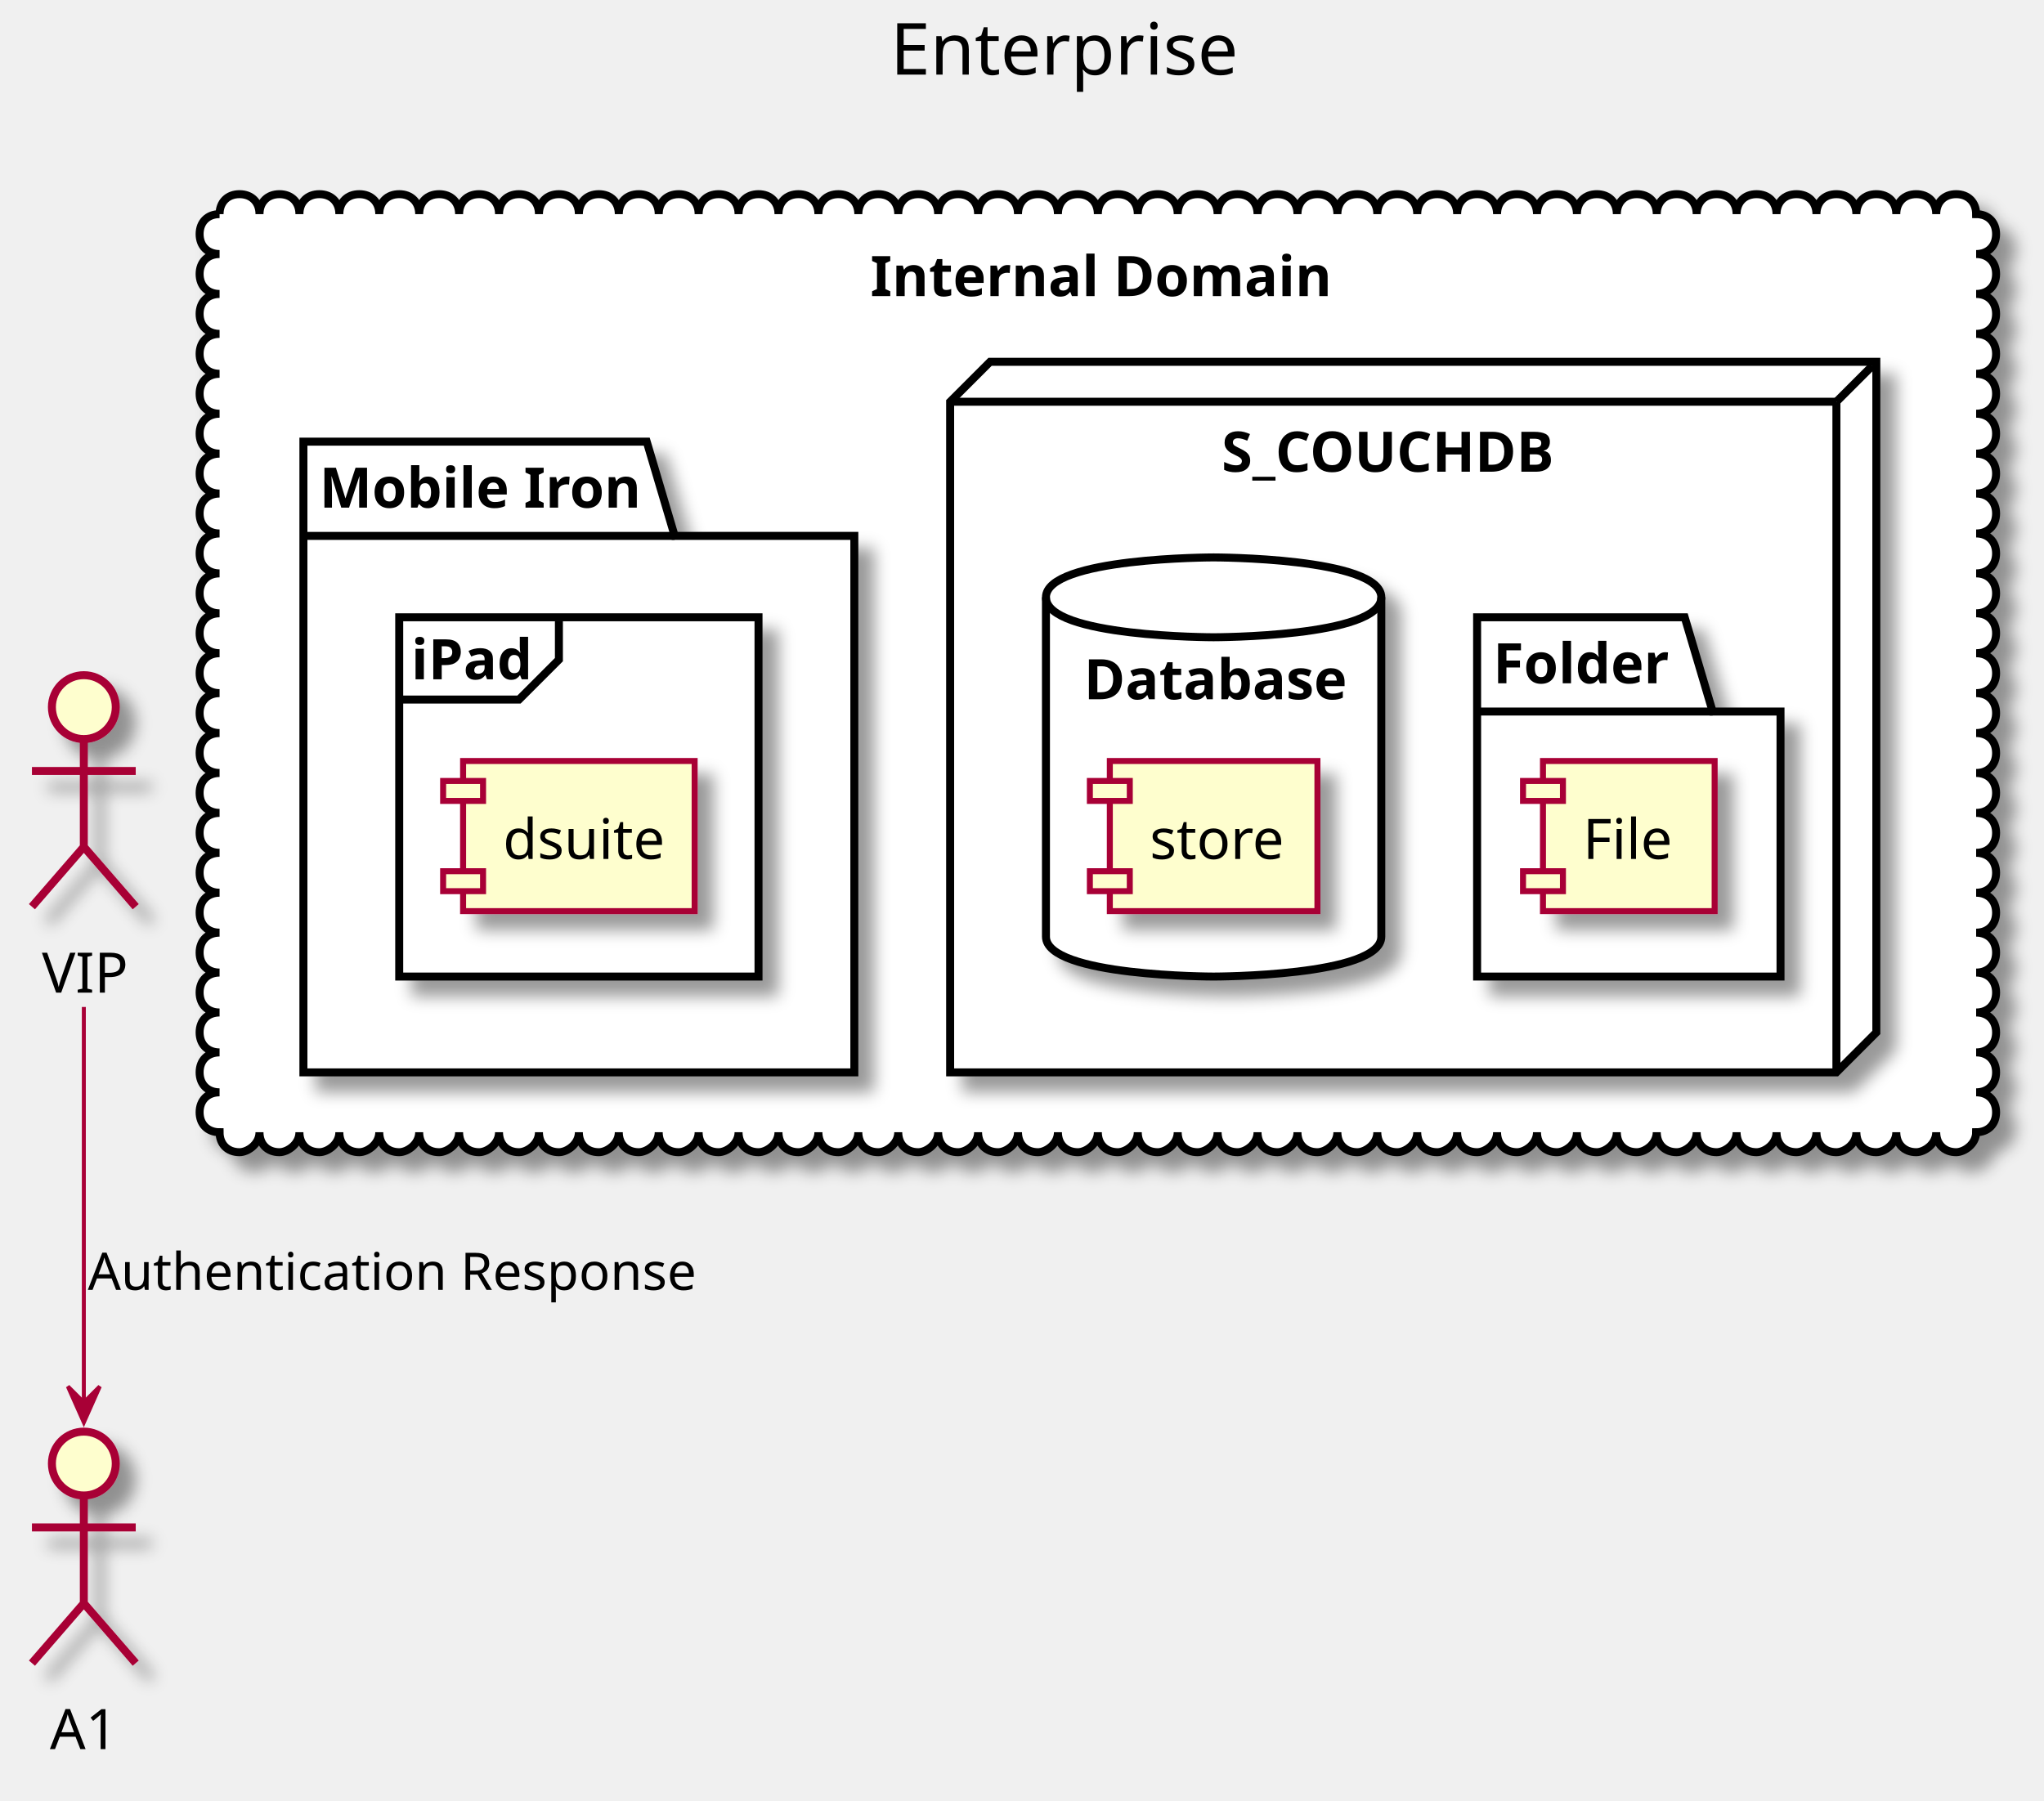
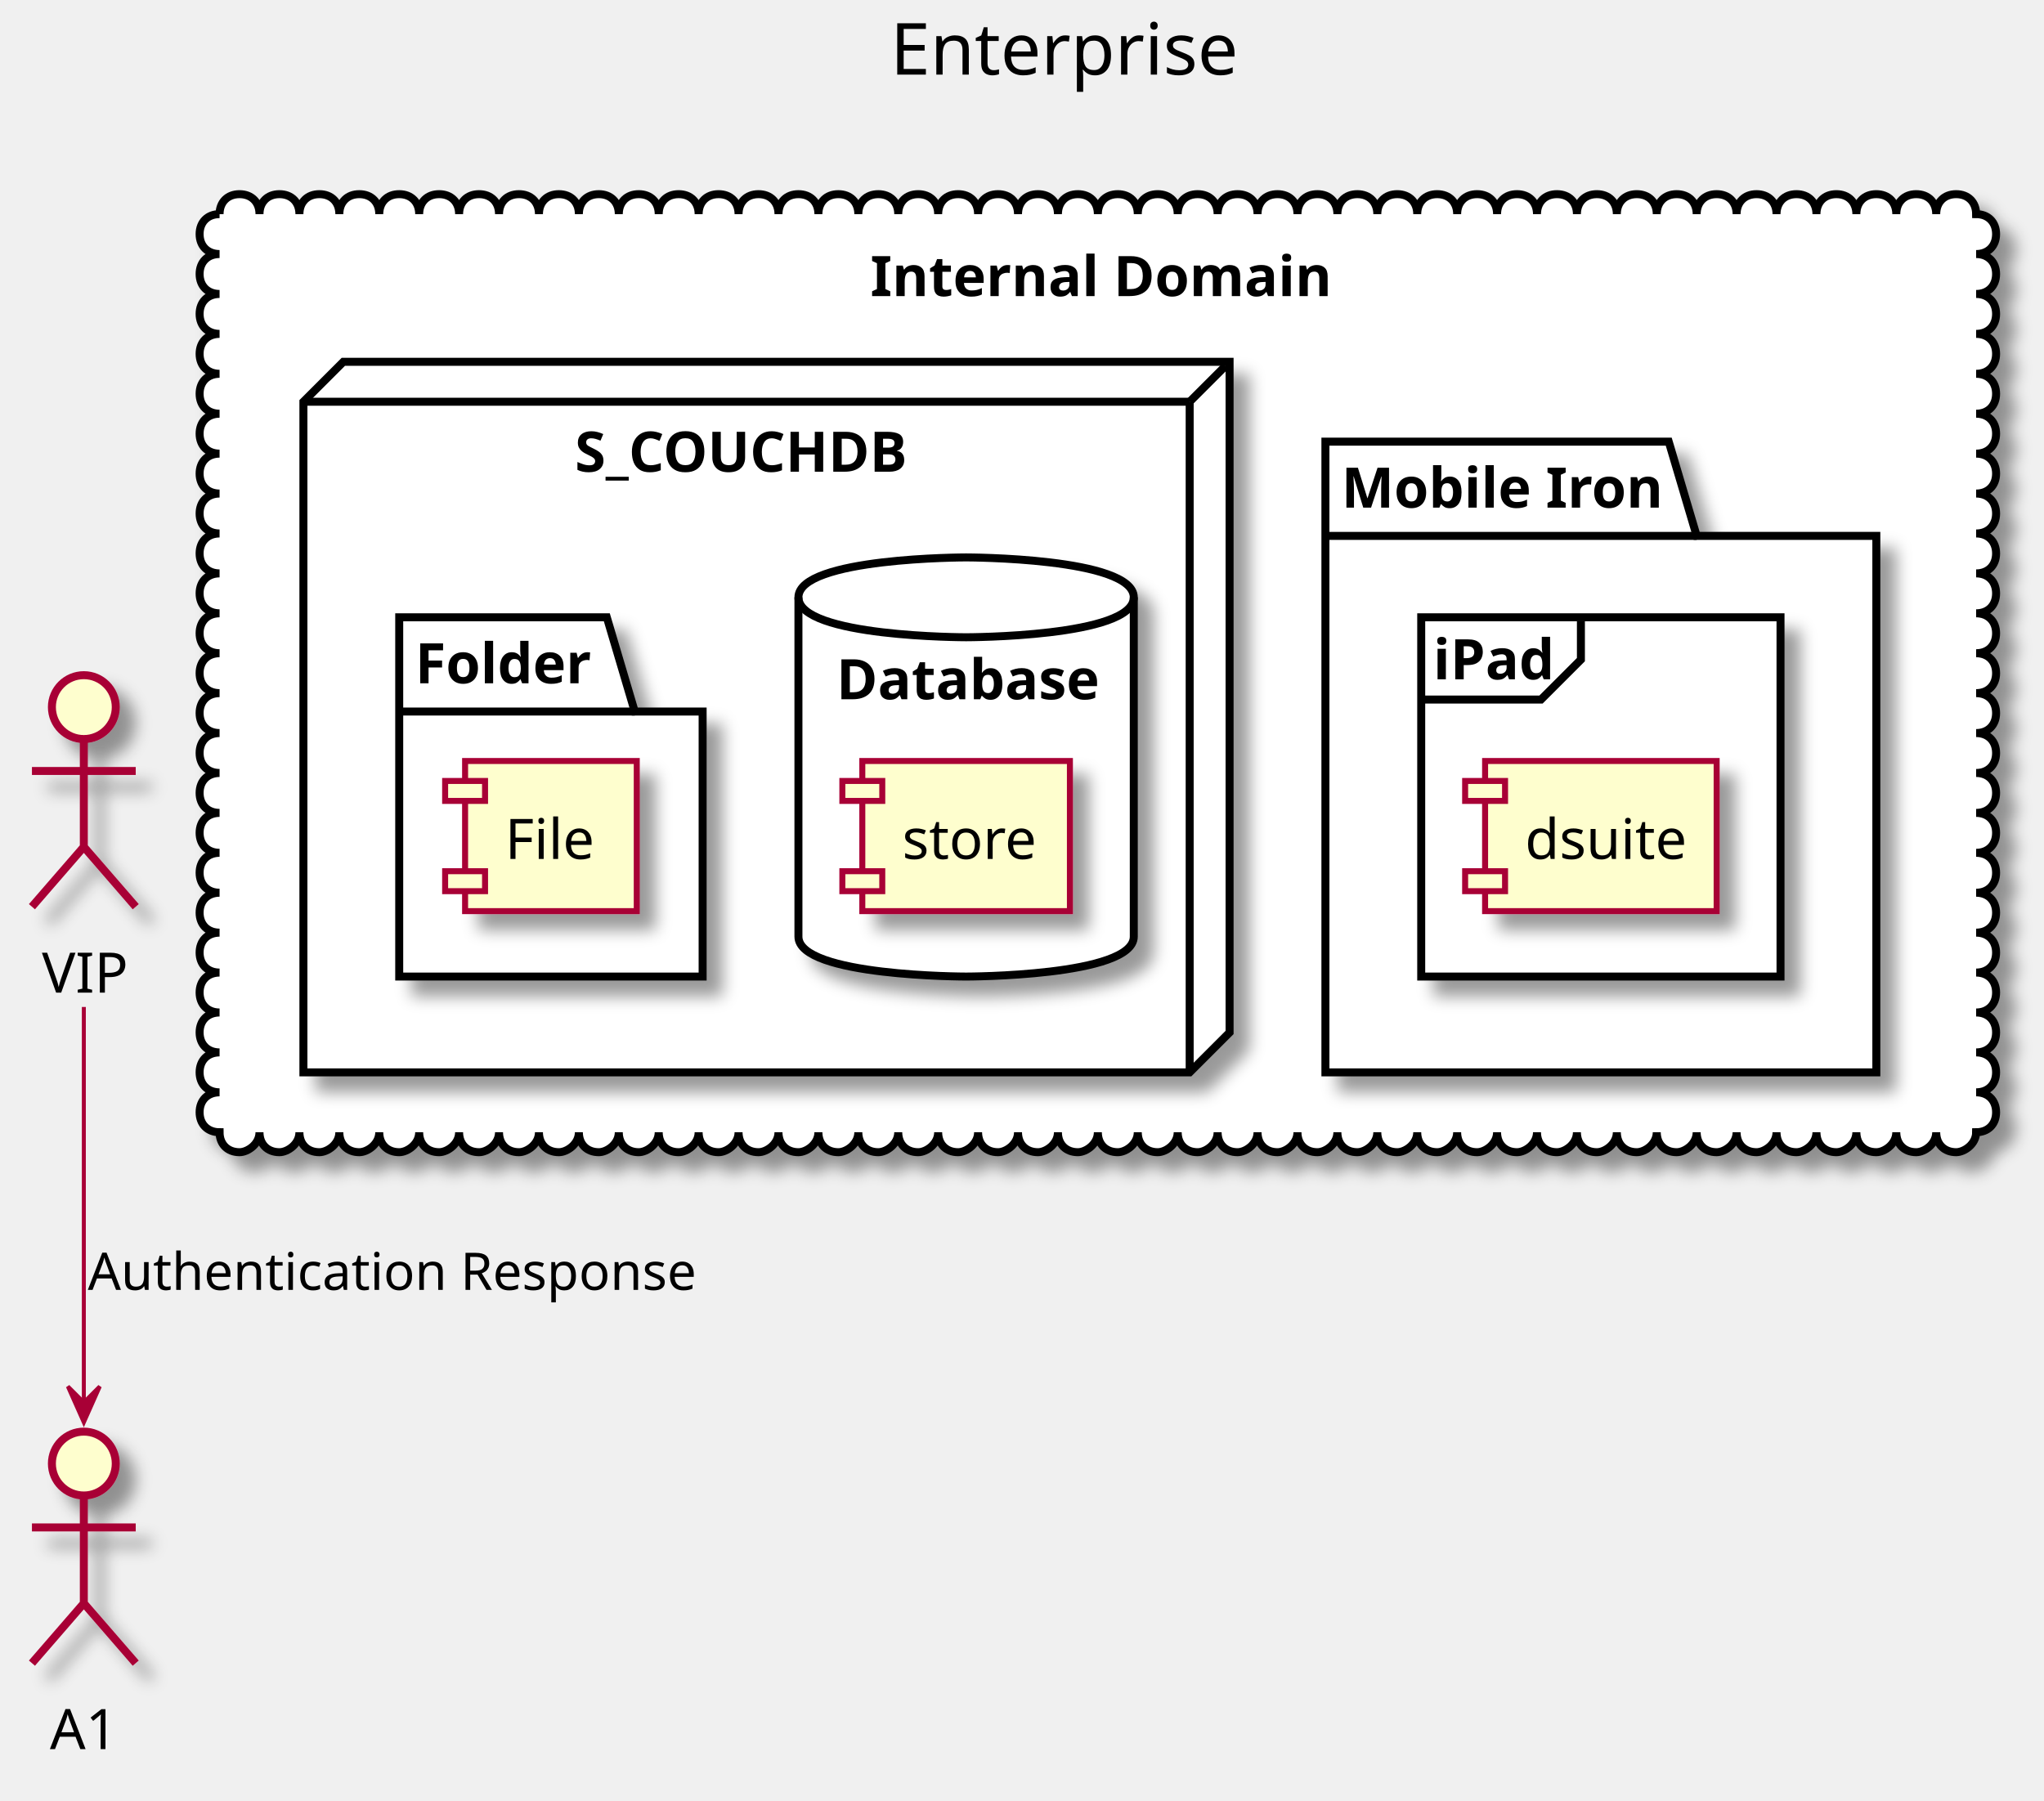
<svg xmlns="http://www.w3.org/2000/svg" contentScriptType="application/ecmascript" contentStyleType="text/css" height="451px" preserveAspectRatio="none" style="width:512px;height:451px;" version="1.1" viewBox="0 0 512 451" width="512px" zoomAndPan="magnify">
  <defs>
    <filter height="300%" id="fdfbs3be0p97h" width="300%" x="-1" y="-1">
      <feGaussianBlur result="blurOut" stdDeviation="2.0" />
      <feColorMatrix in="blurOut" result="blurOut2" type="matrix" values="0 0 0 0 0 0 0 0 0 0 0 0 0 0 0 0 0 0 .4 0" />
      <feOffset dx="4.0" dy="4.0" in="blurOut2" result="blurOut3" />
      <feBlend in="SourceGraphic" in2="blurOut3" mode="normal" />
    </filter>
  </defs>
  <g>
    <text fill="#000000" font-family="sans-serif" font-size="18" lengthAdjust="spacingAndGlyphs" textLength="82" x="223" y="18.686">Enterprise</text>
    <path d="M55,53.641 C55,50.641 57,48.641 60,48.641 C63,48.641 65,50.641 65,53.641 C65,50.641 67,48.641 70,48.641 C73,48.641 75,50.641 75,53.641 C75,50.641 77,48.641 80,48.641 C83,48.641 85,50.641 85,53.641 C85,50.641 87,48.641 90,48.641 C93,48.641 95,50.641 95,53.641 C95,50.641 97,48.641 100,48.641 C103,48.641 105,50.641 105,53.641 C105,50.641 107,48.641 110,48.641 C113,48.641 115,50.641 115,53.641 C115,50.641 117,48.641 120,48.641 C123,48.641 125,50.641 125,53.641 C125,50.641 127,48.641 130,48.641 C133,48.641 135,50.641 135,53.641 C135,50.641 137,48.641 140,48.641 C143,48.641 145,50.641 145,53.641 C145,50.641 147,48.641 150,48.641 C153,48.641 155,50.641 155,53.641 C155,50.641 157,48.641 160,48.641 C163,48.641 165,50.641 165,53.641 C165,50.641 167,48.641 170,48.641 C173,48.641 175,50.641 175,53.641 C175,50.641 177,48.641 180,48.641 C183,48.641 185,50.641 185,53.641 C185,50.641 187,48.641 190,48.641 C193,48.641 195,50.641 195,53.641 C195,50.641 197,48.641 200,48.641 C203,48.641 205,50.641 205,53.641 C205,50.641 207,48.641 210,48.641 C213,48.641 215,50.641 215,53.641 C215,50.641 217,48.641 220,48.641 C223,48.641 225,50.641 225,53.641 C225,50.641 227,48.641 230,48.641 C233,48.641 235,50.641 235,53.641 C235,50.641 237,48.641 240,48.641 C243,48.641 245,50.641 245,53.641 C245,50.641 247,48.641 250,48.641 C253,48.641 255,50.641 255,53.641 C255,50.641 257,48.641 260,48.641 C263,48.641 265,50.641 265,53.641 C265,50.641 267,48.641 270,48.641 C273,48.641 275,50.641 275,53.641 C275,50.641 277,48.641 280,48.641 C283,48.641 285,50.641 285,53.641 C285,50.641 287,48.641 290,48.641 C293,48.641 295,50.641 295,53.641 C295,50.641 297,48.641 300,48.641 C303,48.641 305,50.641 305,53.641 C305,50.641 307,48.641 310,48.641 C313,48.641 315,50.641 315,53.641 C315,50.641 317,48.641 320,48.641 C323,48.641 325,50.641 325,53.641 C325,50.641 327,48.641 330,48.641 C333,48.641 335,50.641 335,53.641 C335,50.641 337,48.641 340,48.641 C343,48.641 345,50.641 345,53.641 C345,50.641 347,48.641 350,48.641 C353,48.641 355,50.641 355,53.641 C355,50.641 357,48.641 360,48.641 C363,48.641 365,50.641 365,53.641 C365,50.641 367,48.641 370,48.641 C373,48.641 375,50.641 375,53.641 C375,50.641 377,48.641 380,48.641 C383,48.641 385,50.641 385,53.641 C385,50.641 387,48.641 390,48.641 C393,48.641 395,50.641 395,53.641 C395,50.641 397,48.641 400,48.641 C403,48.641 405,50.641 405,53.641 C405,50.641 407,48.641 410,48.641 C413,48.641 415,50.641 415,53.641 C415,50.641 417,48.641 420,48.641 C423,48.641 425,50.641 425,53.641 C425,50.641 427,48.641 430,48.641 C433,48.641 435,50.641 435,53.641 C435,50.641 437,48.641 440,48.641 C443,48.641 445,50.641 445,53.641 C445,50.641 447,48.641 450,48.641 C453,48.641 455,50.641 455,53.641 C455,50.641 457,48.641 460,48.641 C463,48.641 465,50.641 465,53.641 C465,50.641 467,48.641 470,48.641 C473,48.641 475,50.641 475,53.641 C475,50.641 477,48.641 480,48.641 C483,48.641 485,50.641 485,53.641 C485,50.641 487,48.641 490,48.641 C493,48.641 495,50.641 495,53.641 C498,53.641 500,55.641 500,58.641 C500,61.641 498,63.641 495,63.641 C498,63.641 500,65.641 500,68.641 C500,71.641 498,73.641 495,73.641 C498,73.641 500,75.641 500,78.641 C500,81.641 498,83.641 495,83.641 C498,83.641 500,85.641 500,88.641 C500,91.641 498,93.641 495,93.641 C498,93.641 500,95.641 500,98.641 C500,101.641 498,103.641 495,103.641 C498,103.641 500,105.641 500,108.641 C500,111.641 498,113.641 495,113.641 C498,113.641 500,115.641 500,118.641 C500,121.641 498,123.641 495,123.641 C498,123.641 500,125.641 500,128.641 C500,131.641 498,133.641 495,133.641 C498,133.641 500,135.641 500,138.641 C500,141.641 498,143.641 495,143.641 C498,143.641 500,145.641 500,148.641 C500,151.641 498,153.641 495,153.641 C498,153.641 500,155.641 500,158.641 C500,161.641 498,163.641 495,163.641 C498,163.641 500,165.641 500,168.641 C500,171.641 498,173.641 495,173.641 C498,173.641 500,175.641 500,178.641 C500,181.641 498,183.641 495,183.641 C498,183.641 500,185.641 500,188.641 C500,191.641 498,193.641 495,193.641 C498,193.641 500,195.641 500,198.641 C500,201.641 498,203.641 495,203.641 C498,203.641 500,205.641 500,208.641 C500,211.641 498,213.641 495,213.641 C498,213.641 500,215.641 500,218.641 C500,221.641 498,223.641 495,223.641 C498,223.641 500,225.641 500,228.641 C500,231.641 498,233.641 495,233.641 C498,233.641 500,235.641 500,238.641 C500,241.641 498,243.641 495,243.641 C498,243.641 500,245.641 500,248.641 C500,251.641 498,253.641 495,253.641 C498,253.641 500,255.641 500,258.641 C500,261.641 498,263.641 495,263.641 C498,263.641 500,265.641 500,268.641 C500,271.641 498,273.641 495,273.641 C498,273.641 500,275.641 500,278.641 C500,281.641 498,283.641 495,283.641 C495,286.641 492,288.641 490,288.641 C487,288.641 485,286.641 485,283.641 C485,286.641 482,288.641 480,288.641 C477,288.641 475,286.641 475,283.641 C475,286.641 472,288.641 470,288.641 C467,288.641 465,286.641 465,283.641 C465,286.641 462,288.641 460,288.641 C457,288.641 455,286.641 455,283.641 C455,286.641 452,288.641 450,288.641 C447,288.641 445,286.641 445,283.641 C445,286.641 442,288.641 440,288.641 C437,288.641 435,286.641 435,283.641 C435,286.641 432,288.641 430,288.641 C427,288.641 425,286.641 425,283.641 C425,286.641 422,288.641 420,288.641 C417,288.641 415,286.641 415,283.641 C415,286.641 412,288.641 410,288.641 C407,288.641 405,286.641 405,283.641 C405,286.641 402,288.641 400,288.641 C397,288.641 395,286.641 395,283.641 C395,286.641 392,288.641 390,288.641 C387,288.641 385,286.641 385,283.641 C385,286.641 382,288.641 380,288.641 C377,288.641 375,286.641 375,283.641 C375,286.641 372,288.641 370,288.641 C367,288.641 365,286.641 365,283.641 C365,286.641 362,288.641 360,288.641 C357,288.641 355,286.641 355,283.641 C355,286.641 352,288.641 350,288.641 C347,288.641 345,286.641 345,283.641 C345,286.641 342,288.641 340,288.641 C337,288.641 335,286.641 335,283.641 C335,286.641 332,288.641 330,288.641 C327,288.641 325,286.641 325,283.641 C325,286.641 322,288.641 320,288.641 C317,288.641 315,286.641 315,283.641 C315,286.641 312,288.641 310,288.641 C307,288.641 305,286.641 305,283.641 C305,286.641 302,288.641 300,288.641 C297,288.641 295,286.641 295,283.641 C295,286.641 292,288.641 290,288.641 C287,288.641 285,286.641 285,283.641 C285,286.641 282,288.641 280,288.641 C277,288.641 275,286.641 275,283.641 C275,286.641 272,288.641 270,288.641 C267,288.641 265,286.641 265,283.641 C265,286.641 262,288.641 260,288.641 C257,288.641 255,286.641 255,283.641 C255,286.641 252,288.641 250,288.641 C247,288.641 245,286.641 245,283.641 C245,286.641 242,288.641 240,288.641 C237,288.641 235,286.641 235,283.641 C235,286.641 232,288.641 230,288.641 C227,288.641 225,286.641 225,283.641 C225,286.641 222,288.641 220,288.641 C217,288.641 215,286.641 215,283.641 C215,286.641 212,288.641 210,288.641 C207,288.641 205,286.641 205,283.641 C205,286.641 202,288.641 200,288.641 C197,288.641 195,286.641 195,283.641 C195,286.641 192,288.641 190,288.641 C187,288.641 185,286.641 185,283.641 C185,286.641 182,288.641 180,288.641 C177,288.641 175,286.641 175,283.641 C175,286.641 172,288.641 170,288.641 C167,288.641 165,286.641 165,283.641 C165,286.641 162,288.641 160,288.641 C157,288.641 155,286.641 155,283.641 C155,286.641 152,288.641 150,288.641 C147,288.641 145,286.641 145,283.641 C145,286.641 142,288.641 140,288.641 C137,288.641 135,286.641 135,283.641 C135,286.641 132,288.641 130,288.641 C127,288.641 125,286.641 125,283.641 C125,286.641 122,288.641 120,288.641 C117,288.641 115,286.641 115,283.641 C115,286.641 112,288.641 110,288.641 C107,288.641 105,286.641 105,283.641 C105,286.641 102,288.641 100,288.641 C97,288.641 95,286.641 95,283.641 C95,286.641 92,288.641 90,288.641 C87,288.641 85,286.641 85,283.641 C85,286.641 82,288.641 80,288.641 C77,288.641 75,286.641 75,283.641 C75,286.641 72,288.641 70,288.641 C67,288.641 65,286.641 65,283.641 C65,286.641 62,288.641 60,288.641 C57,288.641 55,286.641 55,283.641 C52,283.641 50,281.641 50,278.641 C50,275.641 52,273.641 55,273.641 C52,273.641 50,271.641 50,268.641 C50,265.641 52,263.641 55,263.641 C52,263.641 50,261.641 50,258.641 C50,255.641 52,253.641 55,253.641 C52,253.641 50,251.641 50,248.641 C50,245.641 52,243.641 55,243.641 C52,243.641 50,241.641 50,238.641 C50,235.641 52,233.641 55,233.641 C52,233.641 50,231.641 50,228.641 C50,225.641 52,223.641 55,223.641 C52,223.641 50,221.641 50,218.641 C50,215.641 52,213.641 55,213.641 C52,213.641 50,211.641 50,208.641 C50,205.641 52,203.641 55,203.641 C52,203.641 50,201.641 50,198.641 C50,195.641 52,193.641 55,193.641 C52,193.641 50,191.641 50,188.641 C50,185.641 52,183.641 55,183.641 C52,183.641 50,181.641 50,178.641 C50,175.641 52,173.641 55,173.641 C52,173.641 50,171.641 50,168.641 C50,165.641 52,163.641 55,163.641 C52,163.641 50,161.641 50,158.641 C50,155.641 52,153.641 55,153.641 C52,153.641 50,151.641 50,148.641 C50,145.641 52,143.641 55,143.641 C52,143.641 50,141.641 50,138.641 C50,135.641 52,133.641 55,133.641 C52,133.641 50,131.641 50,128.641 C50,125.641 52,123.641 55,123.641 C52,123.641 50,121.641 50,118.641 C50,115.641 52,113.641 55,113.641 C52,113.641 50,111.641 50,108.641 C50,105.641 52,103.641 55,103.641 C52,103.641 50,101.641 50,98.641 C50,95.641 52,93.641 55,93.641 C52,93.641 50,91.641 50,88.641 C50,85.641 52,83.641 55,83.641 C52,83.641 50,81.641 50,78.641 C50,75.641 52,73.641 55,73.641 C52,73.641 50,71.641 50,68.641 C50,65.641 52,63.641 55,63.641 C52,63.641 50,61.641 50,58.641 C50,55.641 52,53.641 55,53.641 " fill="#FFFFFF" filter="url(#fdfbs3be0p97h)" style="stroke: #000000; stroke-width: 2.0;" />
    <text fill="#000000" font-family="sans-serif" font-size="14" font-weight="bold" lengthAdjust="spacingAndGlyphs" textLength="110" x="218" y="74.174">Internal Domain</text>
-     <polygon fill="#FFFFFF" filter="url(#fdfbs3be0p97h)" points="76,110.641,162,110.641,169,134.25,214,134.25,214,268.641,76,268.641,76,110.641" style="stroke: #000000; stroke-width: 2.0;" />
-     <line style="stroke: #000000; stroke-width: 2.0;" x1="76" x2="169" y1="134.25" y2="134.25" />
-     <text fill="#000000" font-family="sans-serif" font-size="14" font-weight="bold" lengthAdjust="spacingAndGlyphs" textLength="80" x="80" y="127.174">Mobile Iron</text>
-     <rect fill="#FFFFFF" filter="url(#fdfbs3be0p97h)" height="90" style="stroke: #000000; stroke-width: 2.0;" width="90" x="100" y="154.641" />
-     <path d="M140,155.641 L140,165.25 L130,175.25 L100,175.25 " fill="none" style="stroke: #000000; stroke-width: 2.0;" />
-     <text fill="#000000" font-family="sans-serif" font-size="14" font-weight="bold" lengthAdjust="spacingAndGlyphs" textLength="30" x="103" y="170.174">iPad</text>
-     <polygon fill="#FFFFFF" filter="url(#fdfbs3be0p97h)" points="238,100.641,248,90.641,470,90.641,470,258.641,460,268.641,238,268.641,238,100.641" style="stroke: #000000; stroke-width: 2.0;" />
-     <line style="stroke: #000000; stroke-width: 2.0;" x1="460" x2="469" y1="100.641" y2="91.641" />
-     <line style="stroke: #000000; stroke-width: 2.0;" x1="238" x2="460" y1="100.641" y2="100.641" />
-     <line style="stroke: #000000; stroke-width: 2.0;" x1="460" x2="460" y1="100.641" y2="268.641" />
-     <text fill="#000000" font-family="sans-serif" font-size="14" font-weight="bold" lengthAdjust="spacingAndGlyphs" textLength="88" x="306" y="118.174">S_COUCHDB</text>
-     <path d="M262,149.641 C262,139.641 304,139.641 304,139.641 C304,139.641 346,139.641 346,149.641 L346,234.641 C346,244.641 304,244.641 304,244.641 C304,244.641 262,244.641 262,234.641 L262,149.641 " fill="#FFFFFF" filter="url(#fdfbs3be0p97h)" style="stroke: #000000; stroke-width: 2.0;" />
-     <path d="M262,149.641 C262,159.641 304,159.641 304,159.641 C304,159.641 346,159.641 346,149.641 " fill="none" style="stroke: #000000; stroke-width: 2.0;" />
-     <text fill="#000000" font-family="sans-serif" font-size="14" font-weight="bold" lengthAdjust="spacingAndGlyphs" textLength="65" x="271.5" y="175.174">Database</text>
-     <polygon fill="#FFFFFF" filter="url(#fdfbs3be0p97h)" points="370,154.641,422,154.641,429,178.25,446,178.25,446,244.641,370,244.641,370,154.641" style="stroke: #000000; stroke-width: 2.0;" />
-     <line style="stroke: #000000; stroke-width: 2.0;" x1="370" x2="429" y1="178.25" y2="178.25" />
-     <text fill="#000000" font-family="sans-serif" font-size="14" font-weight="bold" lengthAdjust="spacingAndGlyphs" textLength="46" x="374" y="171.174">Folder</text>
-     <rect fill="#FEFECE" filter="url(#fdfbs3be0p97h)" height="37.609" style="stroke: #A80036; stroke-width: 1.5;" width="58" x="116" y="190.641" />
-     <rect fill="#FEFECE" height="5" style="stroke: #A80036; stroke-width: 1.5;" width="10" x="111" y="195.641" />
-     <rect fill="#FEFECE" height="5" style="stroke: #A80036; stroke-width: 1.5;" width="10" x="111" y="218.25" />
-     <text fill="#000000" font-family="sans-serif" font-size="14" lengthAdjust="spacingAndGlyphs" textLength="38" x="126" y="215.174">dsuite</text>
-     <rect fill="#FEFECE" filter="url(#fdfbs3be0p97h)" height="37.609" style="stroke: #A80036; stroke-width: 1.5;" width="52" x="278" y="190.641" />
-     <rect fill="#FEFECE" height="5" style="stroke: #A80036; stroke-width: 1.5;" width="10" x="273" y="195.641" />
-     <rect fill="#FEFECE" height="5" style="stroke: #A80036; stroke-width: 1.5;" width="10" x="273" y="218.25" />
-     <text fill="#000000" font-family="sans-serif" font-size="14" lengthAdjust="spacingAndGlyphs" textLength="32" x="288" y="215.174">store</text>
-     <rect fill="#FEFECE" filter="url(#fdfbs3be0p97h)" height="37.609" style="stroke: #A80036; stroke-width: 1.5;" width="43" x="386.5" y="190.641" />
-     <rect fill="#FEFECE" height="5" style="stroke: #A80036; stroke-width: 1.5;" width="10" x="381.5" y="195.641" />
-     <rect fill="#FEFECE" height="5" style="stroke: #A80036; stroke-width: 1.5;" width="10" x="381.5" y="218.25" />
-     <text fill="#000000" font-family="sans-serif" font-size="14" lengthAdjust="spacingAndGlyphs" textLength="23" x="396.5" y="215.174">File</text>
+     <polygon fill="#FFFFFF" filter="url(#fdfbs3be0p97h)" points="332,110.641,418,110.641,425,134.25,470,134.25,470,268.641,332,268.641,332,110.641" style="stroke: #000000; stroke-width: 2.0;" />
+     <line style="stroke: #000000; stroke-width: 2.0;" x1="332" x2="425" y1="134.25" y2="134.25" />
+     <text fill="#000000" font-family="sans-serif" font-size="14" font-weight="bold" lengthAdjust="spacingAndGlyphs" textLength="80" x="336" y="127.174">Mobile Iron</text>
+     <rect fill="#FFFFFF" filter="url(#fdfbs3be0p97h)" height="90" style="stroke: #000000; stroke-width: 2.0;" width="90" x="356" y="154.641" />
+     <path d="M396,155.641 L396,165.25 L386,175.25 L356,175.25 " fill="none" style="stroke: #000000; stroke-width: 2.0;" />
+     <text fill="#000000" font-family="sans-serif" font-size="14" font-weight="bold" lengthAdjust="spacingAndGlyphs" textLength="30" x="359" y="170.174">iPad</text>
+     <polygon fill="#FFFFFF" filter="url(#fdfbs3be0p97h)" points="76,100.641,86,90.641,308,90.641,308,258.641,298,268.641,76,268.641,76,100.641" style="stroke: #000000; stroke-width: 2.0;" />
+     <line style="stroke: #000000; stroke-width: 2.0;" x1="298" x2="307" y1="100.641" y2="91.641" />
+     <line style="stroke: #000000; stroke-width: 2.0;" x1="76" x2="298" y1="100.641" y2="100.641" />
+     <line style="stroke: #000000; stroke-width: 2.0;" x1="298" x2="298" y1="100.641" y2="268.641" />
+     <text fill="#000000" font-family="sans-serif" font-size="14" font-weight="bold" lengthAdjust="spacingAndGlyphs" textLength="88" x="144" y="118.174">S_COUCHDB</text>
+     <path d="M200,149.641 C200,139.641 242,139.641 242,139.641 C242,139.641 284,139.641 284,149.641 L284,234.641 C284,244.641 242,244.641 242,244.641 C242,244.641 200,244.641 200,234.641 L200,149.641 " fill="#FFFFFF" filter="url(#fdfbs3be0p97h)" style="stroke: #000000; stroke-width: 2.0;" />
+     <path d="M200,149.641 C200,159.641 242,159.641 242,159.641 C242,159.641 284,159.641 284,149.641 " fill="none" style="stroke: #000000; stroke-width: 2.0;" />
+     <text fill="#000000" font-family="sans-serif" font-size="14" font-weight="bold" lengthAdjust="spacingAndGlyphs" textLength="65" x="209.5" y="175.174">Database</text>
+     <polygon fill="#FFFFFF" filter="url(#fdfbs3be0p97h)" points="100,154.641,152,154.641,159,178.25,176,178.25,176,244.641,100,244.641,100,154.641" style="stroke: #000000; stroke-width: 2.0;" />
+     <line style="stroke: #000000; stroke-width: 2.0;" x1="100" x2="159" y1="178.25" y2="178.25" />
+     <text fill="#000000" font-family="sans-serif" font-size="14" font-weight="bold" lengthAdjust="spacingAndGlyphs" textLength="46" x="104" y="171.174">Folder</text>
+     <rect fill="#FEFECE" filter="url(#fdfbs3be0p97h)" height="37.609" style="stroke: #A80036; stroke-width: 1.5;" width="58" x="372" y="190.641" />
+     <rect fill="#FEFECE" height="5" style="stroke: #A80036; stroke-width: 1.5;" width="10" x="367" y="195.641" />
+     <rect fill="#FEFECE" height="5" style="stroke: #A80036; stroke-width: 1.5;" width="10" x="367" y="218.25" />
+     <text fill="#000000" font-family="sans-serif" font-size="14" lengthAdjust="spacingAndGlyphs" textLength="38" x="382" y="215.174">dsuite</text>
+     <rect fill="#FEFECE" filter="url(#fdfbs3be0p97h)" height="37.609" style="stroke: #A80036; stroke-width: 1.5;" width="52" x="216" y="190.641" />
+     <rect fill="#FEFECE" height="5" style="stroke: #A80036; stroke-width: 1.5;" width="10" x="211" y="195.641" />
+     <rect fill="#FEFECE" height="5" style="stroke: #A80036; stroke-width: 1.5;" width="10" x="211" y="218.25" />
+     <text fill="#000000" font-family="sans-serif" font-size="14" lengthAdjust="spacingAndGlyphs" textLength="32" x="226" y="215.174">store</text>
+     <rect fill="#FEFECE" filter="url(#fdfbs3be0p97h)" height="37.609" style="stroke: #A80036; stroke-width: 1.5;" width="43" x="116.5" y="190.641" />
+     <rect fill="#FEFECE" height="5" style="stroke: #A80036; stroke-width: 1.5;" width="10" x="111.5" y="195.641" />
+     <rect fill="#FEFECE" height="5" style="stroke: #A80036; stroke-width: 1.5;" width="10" x="111.5" y="218.25" />
+     <text fill="#000000" font-family="sans-serif" font-size="14" lengthAdjust="spacingAndGlyphs" textLength="23" x="126.5" y="215.174">File</text>
    <ellipse cx="21" cy="177.141" fill="#FEFECE" filter="url(#fdfbs3be0p97h)" rx="8" ry="8" style="stroke: #A80036; stroke-width: 2.0;" />
    <path d="M21,185.141 L21,212.141 M8,193.141 L34,193.141 M21,212.141 L8,227.141 M21,212.141 L34,227.141 " fill="#FEFECE" filter="url(#fdfbs3be0p97h)" style="stroke: #A80036; stroke-width: 2.0;" />
    <text fill="#000000" font-family="sans-serif" font-size="14" lengthAdjust="spacingAndGlyphs" textLength="21" x="10.5" y="248.674">VIP</text>
    <ellipse cx="21" cy="366.641" fill="#FEFECE" filter="url(#fdfbs3be0p97h)" rx="8" ry="8" style="stroke: #A80036; stroke-width: 2.0;" />
    <path d="M21,374.641 L21,401.641 M8,382.641 L34,382.641 M21,401.641 L8,416.641 M21,401.641 L34,416.641 " fill="#FEFECE" filter="url(#fdfbs3be0p97h)" style="stroke: #A80036; stroke-width: 2.0;" />
    <text fill="#000000" font-family="sans-serif" font-size="14" lengthAdjust="spacingAndGlyphs" textLength="17" x="12.5" y="438.174">A1</text>
    <path d="M21,252.253 C21,281.524 21,320.737 21,351.137 " fill="none" id="P_VIP-A1" style="stroke: #A80036; stroke-width: 1.0;" />
    <polygon fill="#A80036" points="21,356.321,25,347.321,21,351.321,17,347.321,21,356.321" style="stroke: #A80036; stroke-width: 1.0;" />
    <text fill="#000000" font-family="sans-serif" font-size="13" lengthAdjust="spacingAndGlyphs" textLength="145" x="22" y="323.136">Authentication Response</text>
  </g>
</svg>
